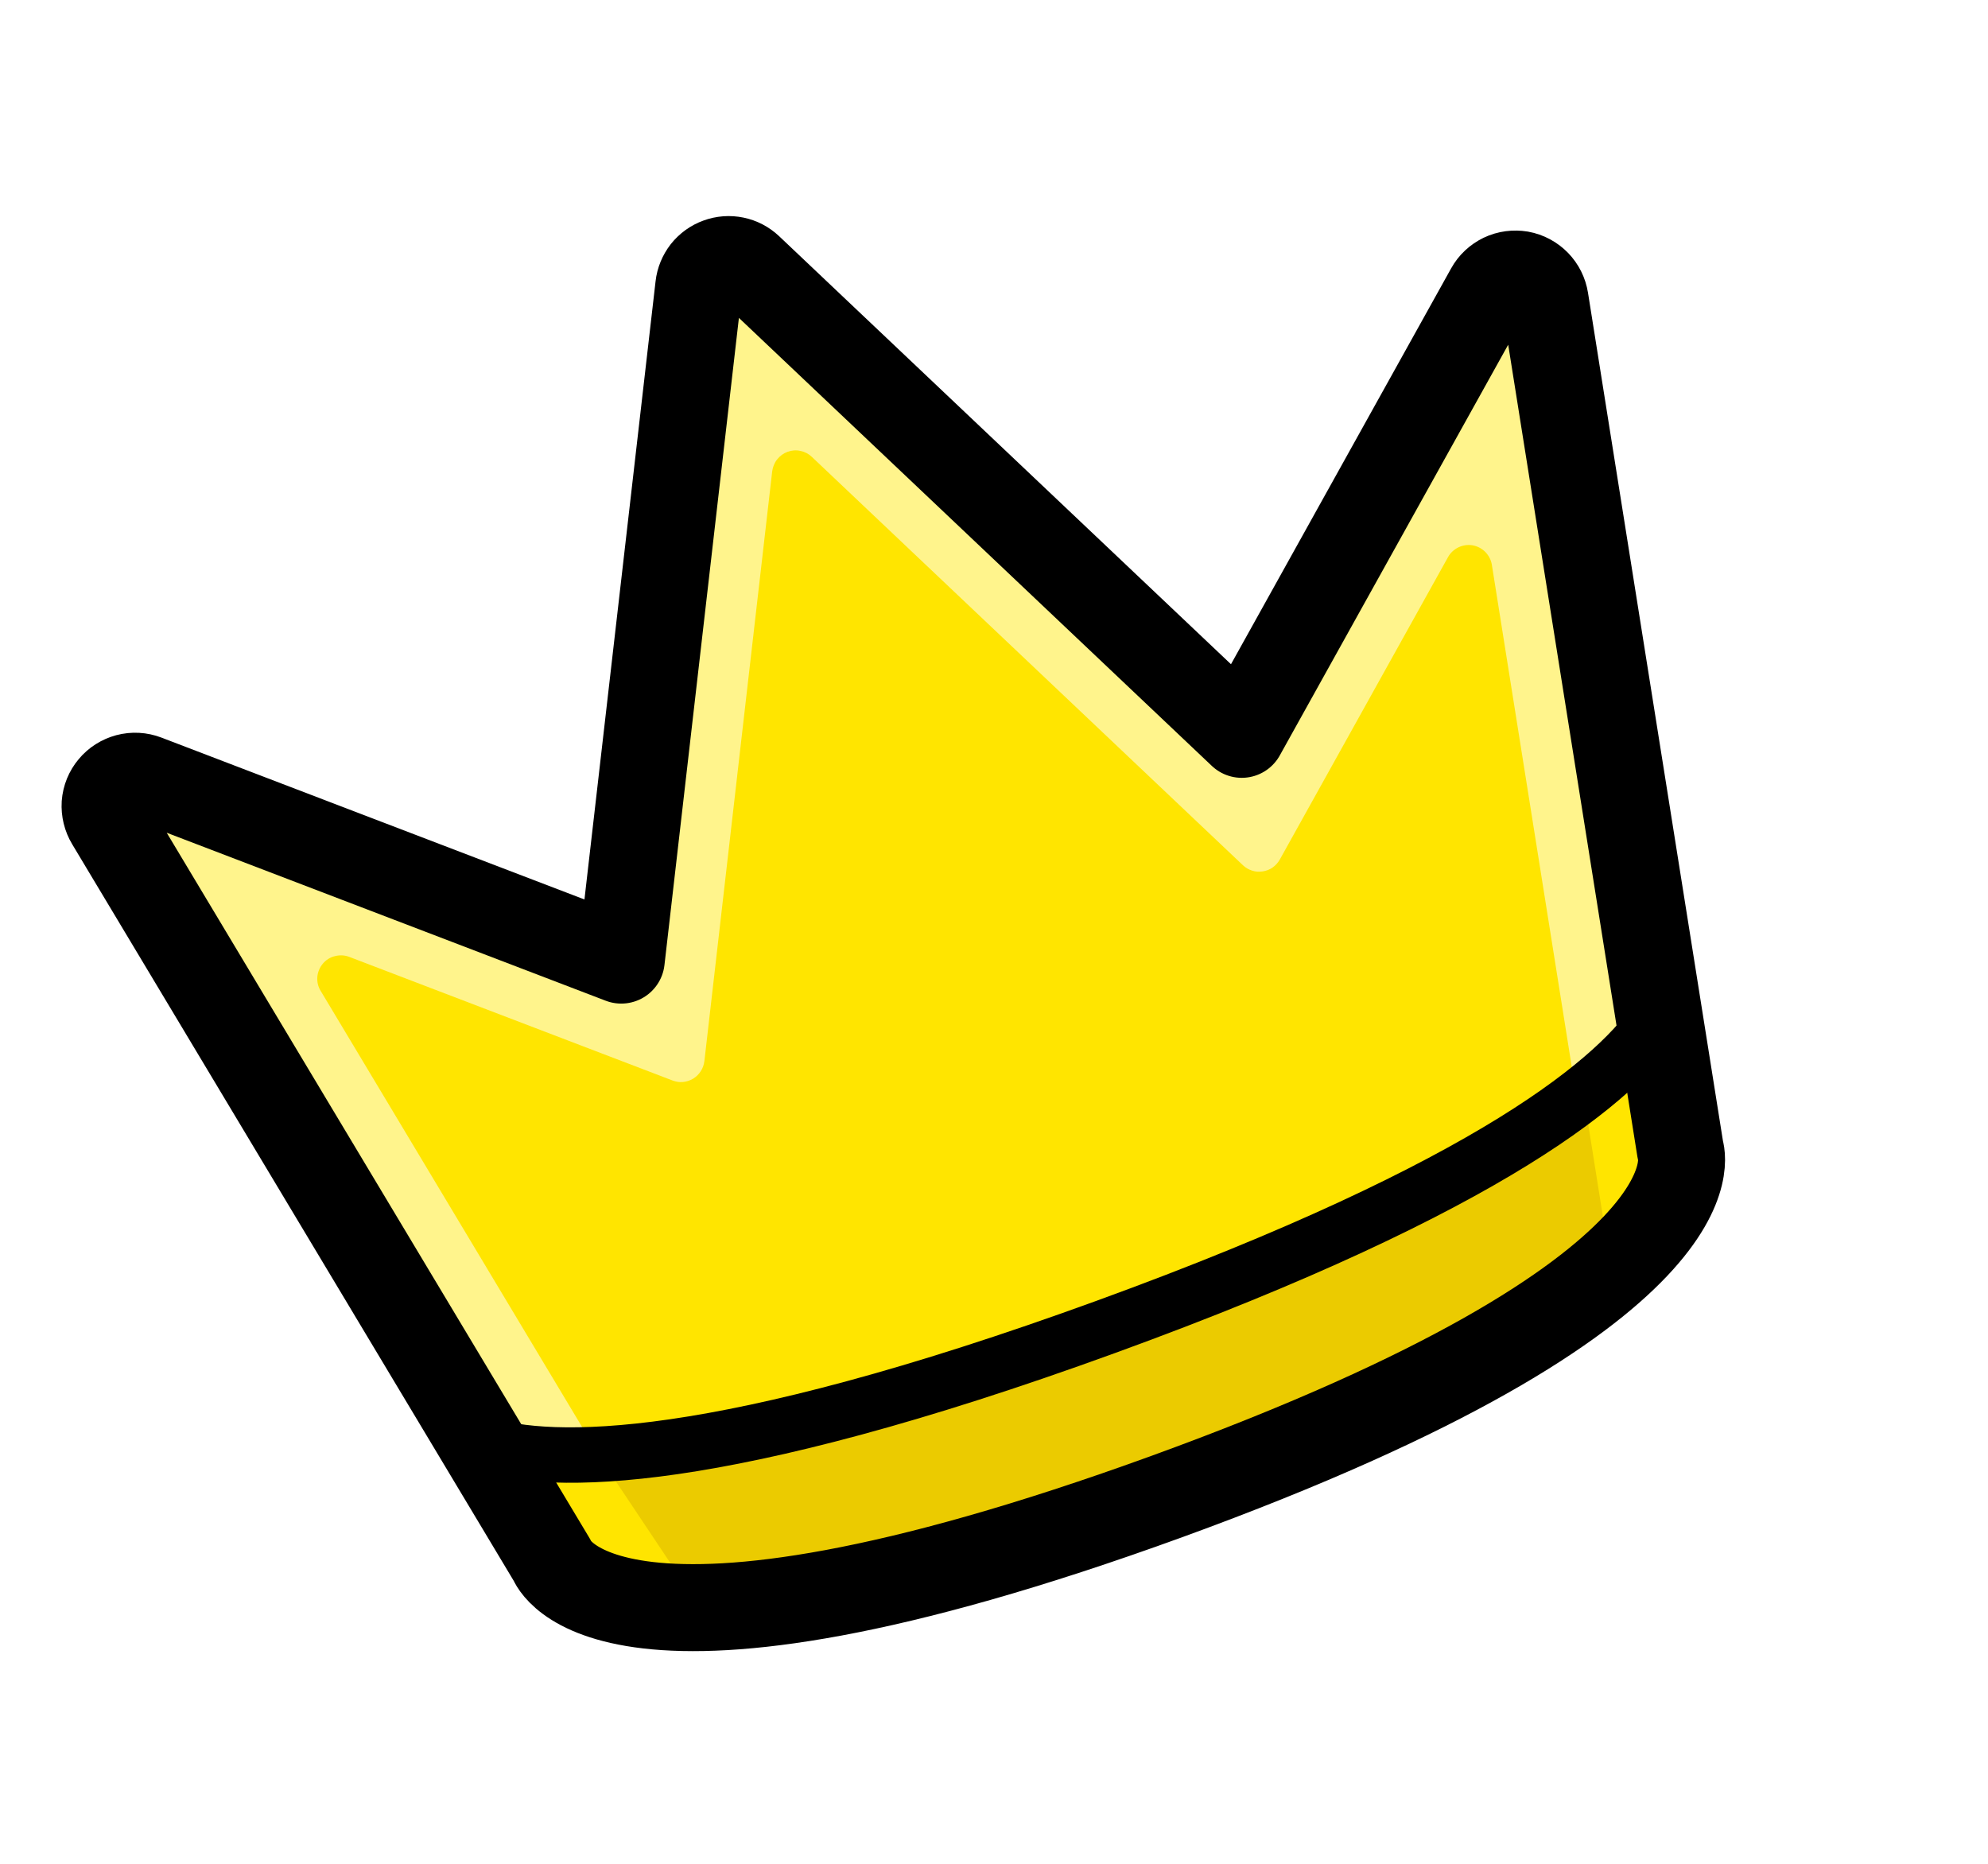
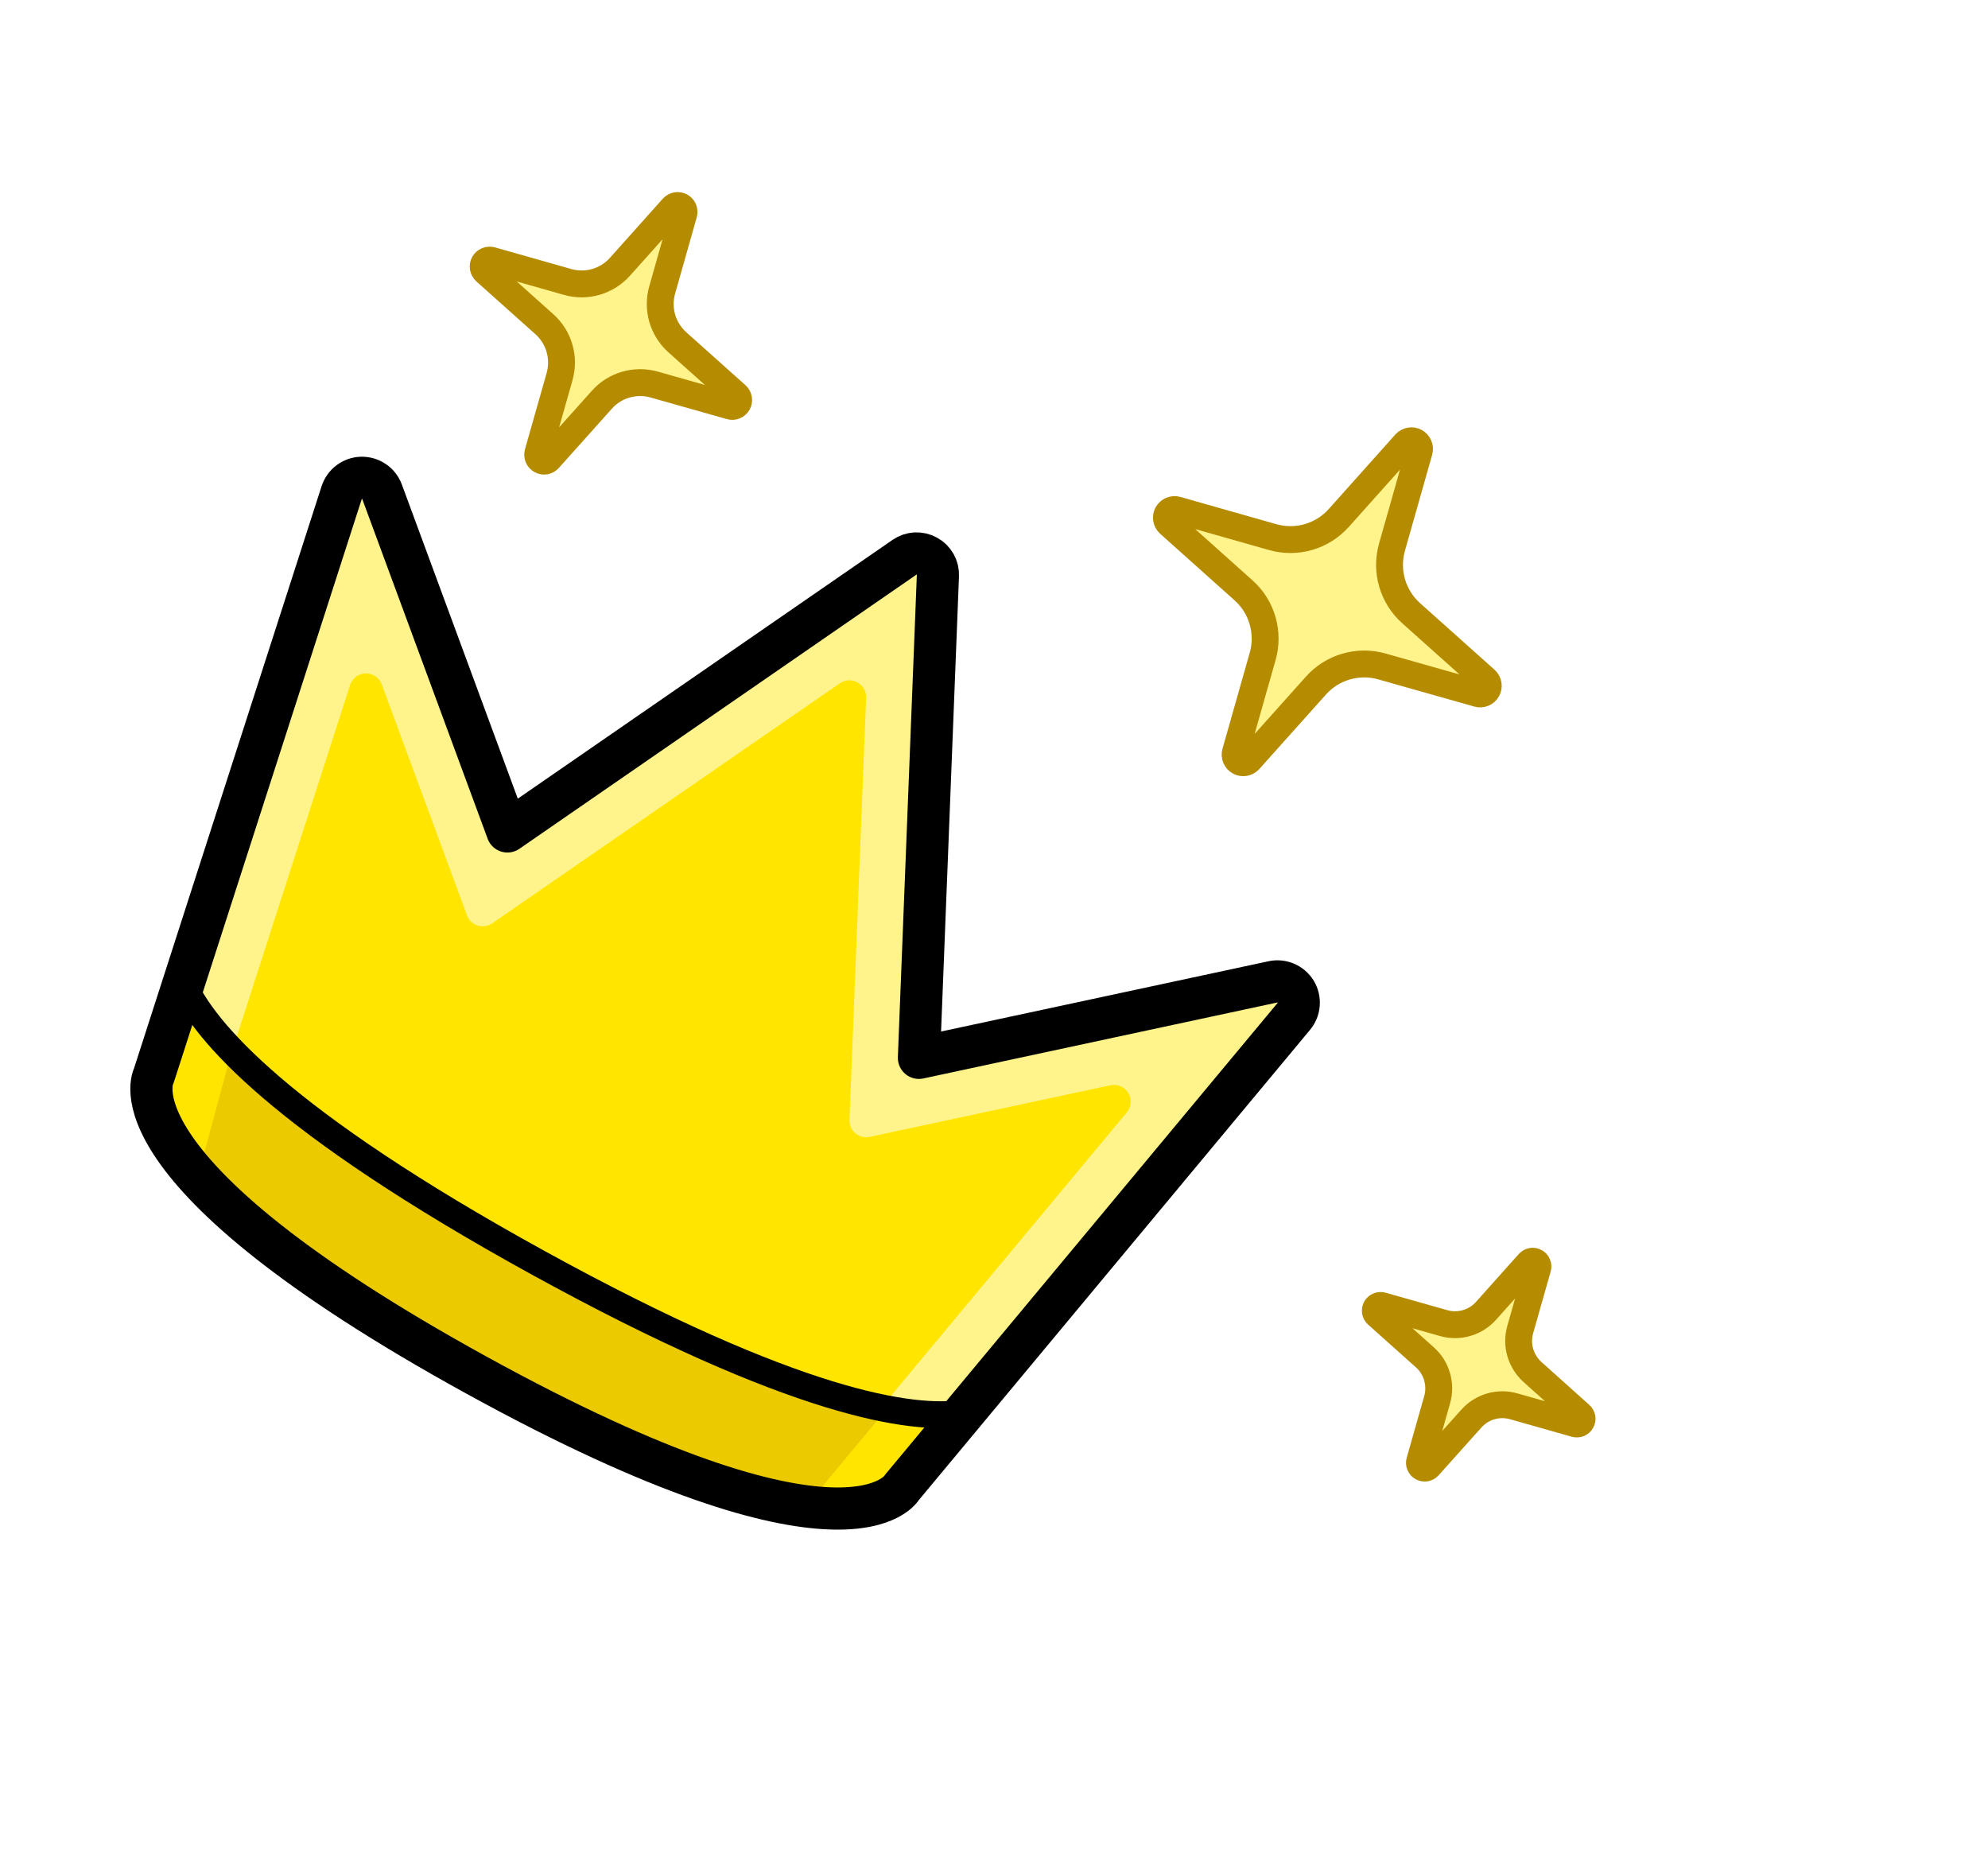
- <svg xmlns="http://www.w3.org/2000/svg" width="16" height="15" viewBox="0 0 16 15" fill="none">
-   <path d="M9.994 5.91L6.03 2.155C5.997 2.124 5.957 2.103 5.913 2.094C5.869 2.085 5.824 2.088 5.781 2.104C5.739 2.119 5.702 2.146 5.674 2.181C5.647 2.216 5.629 2.258 5.624 2.303L5 7.727L1.174 6.263C1.127 6.245 1.075 6.242 1.026 6.255C0.978 6.268 0.934 6.295 0.902 6.334C0.869 6.373 0.85 6.42 0.846 6.471C0.843 6.521 0.855 6.571 0.881 6.614L4.444 12.558C4.444 12.558 4.857 13.693 9.397 12.042C13.937 10.39 13.524 9.255 13.524 9.255L12.435 2.411C12.427 2.361 12.404 2.315 12.369 2.279C12.334 2.243 12.288 2.218 12.238 2.209C12.189 2.201 12.138 2.207 12.092 2.229C12.047 2.251 12.009 2.286 11.985 2.33L9.994 5.91Z" fill="#FFE500" />
-   <path d="M9.994 5.91L6.03 2.155C5.997 2.124 5.957 2.103 5.913 2.094C5.869 2.085 5.824 2.088 5.781 2.104C5.739 2.119 5.702 2.146 5.674 2.181C5.647 2.216 5.629 2.258 5.624 2.303L5 7.727L1.174 6.263C1.127 6.245 1.075 6.242 1.026 6.255C0.978 6.268 0.934 6.295 0.902 6.334C0.869 6.373 0.85 6.42 0.846 6.471C0.843 6.521 0.855 6.571 0.881 6.614L4.444 12.558C4.444 12.558 4.857 13.693 9.397 12.042C13.937 10.39 13.524 9.255 13.524 9.255L12.435 2.411C12.427 2.361 12.404 2.315 12.369 2.279C12.334 2.243 12.288 2.218 12.238 2.209C12.189 2.201 12.138 2.207 12.092 2.229C12.047 2.251 12.009 2.286 11.985 2.33L9.994 5.91Z" fill="#FFE500" />
-   <path d="M12.238 2.21C12.188 2.201 12.137 2.208 12.092 2.229C12.047 2.251 12.009 2.286 11.985 2.33L9.994 5.91L6.03 2.155C5.997 2.124 5.957 2.103 5.913 2.094C5.869 2.085 5.824 2.088 5.781 2.104C5.739 2.119 5.702 2.146 5.674 2.181C5.647 2.216 5.629 2.258 5.624 2.303L5 7.727L1.174 6.263C1.127 6.245 1.075 6.242 1.026 6.255C0.978 6.268 0.934 6.295 0.902 6.334C0.869 6.373 0.85 6.42 0.846 6.471C0.843 6.521 0.855 6.571 0.881 6.614L4.444 12.558C4.444 12.558 4.857 13.693 9.397 12.042C13.937 10.39 13.524 9.255 13.524 9.255L12.435 2.411C12.427 2.361 12.404 2.315 12.368 2.279C12.333 2.242 12.287 2.218 12.238 2.21ZM12.765 9.309C12.671 9.478 12.099 10.251 9.137 11.328C6.176 12.406 5.241 12.181 5.061 12.112L2.581 7.975C2.56 7.942 2.551 7.902 2.554 7.863C2.557 7.824 2.573 7.786 2.598 7.756C2.623 7.726 2.657 7.704 2.696 7.695C2.734 7.685 2.774 7.687 2.811 7.701L5.413 8.696C5.44 8.706 5.469 8.711 5.497 8.708C5.526 8.705 5.554 8.696 5.579 8.681C5.603 8.666 5.624 8.646 5.64 8.621C5.656 8.597 5.665 8.569 5.669 8.541L6.215 3.792C6.22 3.758 6.233 3.724 6.255 3.697C6.277 3.669 6.306 3.648 6.339 3.636C6.372 3.624 6.408 3.621 6.442 3.629C6.477 3.636 6.508 3.652 6.534 3.677L10.004 6.964C10.025 6.984 10.05 6.998 10.078 7.007C10.105 7.016 10.134 7.018 10.163 7.013C10.191 7.009 10.219 6.998 10.242 6.982C10.266 6.965 10.286 6.943 10.3 6.918L11.654 4.484C11.673 4.449 11.703 4.422 11.738 4.405C11.774 4.388 11.814 4.382 11.853 4.389C11.892 4.396 11.927 4.415 11.955 4.443C11.982 4.471 12.001 4.507 12.007 4.546L12.765 9.309Z" fill="#FFF48C" />
-   <path d="M3.882 11.622L4.442 12.558C4.442 12.558 4.855 13.693 9.395 12.041C13.935 10.389 13.522 9.254 13.522 9.254L13.35 8.177C13.035 8.669 12.03 9.54 8.899 10.679C5.768 11.818 4.439 11.796 3.882 11.622Z" fill="#EBCB00" />
-   <path d="M4.813 11.707C4.499 11.734 4.183 11.706 3.879 11.625L4.439 12.56C4.439 12.56 4.583 12.956 5.636 12.94L4.813 11.707Z" fill="#FFE500" />
-   <path d="M12.968 10.215C13.647 9.614 13.518 9.259 13.518 9.259L13.346 8.182C13.181 8.42 12.977 8.629 12.743 8.8L12.968 10.215Z" fill="#FFE500" />
-   <path d="M3.882 11.622C4.439 11.796 5.769 11.818 8.9 10.679C12.031 9.54 13.036 8.669 13.351 8.177" stroke="black" stroke-width="0.446" stroke-linecap="round" stroke-linejoin="round" />
-   <path d="M9.994 5.91L6.03 2.155C5.997 2.124 5.957 2.103 5.913 2.094C5.869 2.085 5.824 2.088 5.781 2.104C5.739 2.119 5.702 2.146 5.674 2.181C5.647 2.216 5.629 2.258 5.624 2.303L5 7.727L1.174 6.263C1.127 6.245 1.075 6.242 1.026 6.255C0.978 6.268 0.934 6.295 0.902 6.334C0.869 6.373 0.85 6.42 0.846 6.471C0.843 6.521 0.855 6.571 0.881 6.614L4.444 12.558C4.444 12.558 4.857 13.693 9.397 12.042C13.937 10.39 13.524 9.255 13.524 9.255L12.435 2.411C12.427 2.361 12.404 2.315 12.369 2.279C12.334 2.243 12.288 2.218 12.238 2.209C12.189 2.201 12.138 2.207 12.092 2.229C12.047 2.251 12.009 2.286 11.985 2.33L9.994 5.91Z" stroke="black" stroke-width="0.7" stroke-linecap="round" stroke-linejoin="round" />
+ <svg xmlns="http://www.w3.org/2000/svg" width="33" height="31" viewBox="0 0 33 31" fill="none">
+   <path d="M15.254 17.559L15.569 9.555C15.572 9.489 15.556 9.424 15.524 9.367C15.492 9.31 15.444 9.262 15.386 9.231C15.329 9.199 15.263 9.184 15.197 9.187C15.132 9.191 15.068 9.212 15.014 9.25L8.423 13.801L6.342 8.163C6.316 8.094 6.27 8.034 6.209 7.993C6.148 7.951 6.075 7.93 6.001 7.931C5.927 7.933 5.856 7.958 5.797 8.002C5.737 8.047 5.694 8.109 5.671 8.179L2.553 17.856C2.553 17.856 1.698 19.409 7.908 22.825C14.118 26.241 14.973 24.688 14.973 24.688L21.476 16.872C21.523 16.816 21.552 16.746 21.558 16.672C21.564 16.599 21.547 16.525 21.509 16.461C21.47 16.398 21.413 16.348 21.346 16.319C21.278 16.29 21.202 16.282 21.13 16.298L15.254 17.559Z" fill="#FFE500" />
+   <path d="M15.254 17.559L15.569 9.555C15.572 9.489 15.556 9.424 15.524 9.367C15.492 9.31 15.444 9.262 15.386 9.231C15.329 9.199 15.263 9.184 15.197 9.187C15.132 9.191 15.068 9.212 15.014 9.25L8.423 13.801L6.342 8.163C6.316 8.094 6.27 8.034 6.209 7.993C6.148 7.951 6.075 7.93 6.001 7.931C5.927 7.933 5.856 7.958 5.797 8.002C5.737 8.047 5.694 8.109 5.671 8.179L2.553 17.856C2.553 17.856 1.698 19.409 7.908 22.825C14.118 26.241 14.973 24.688 14.973 24.688L21.476 16.872C21.523 16.816 21.552 16.746 21.558 16.672C21.564 16.599 21.547 16.525 21.509 16.461C21.47 16.398 21.413 16.348 21.346 16.319C21.278 16.29 21.202 16.282 21.13 16.298L15.254 17.559Z" fill="#FFE500" />
+   <path d="M21.508 16.461C21.47 16.398 21.413 16.348 21.345 16.319C21.277 16.29 21.202 16.282 21.13 16.298L15.254 17.559L15.569 9.555C15.572 9.489 15.556 9.424 15.524 9.367C15.492 9.31 15.444 9.262 15.386 9.231C15.329 9.199 15.263 9.184 15.197 9.187C15.132 9.191 15.068 9.212 15.014 9.25L8.423 13.801L6.342 8.163C6.316 8.094 6.27 8.034 6.209 7.993C6.148 7.951 6.075 7.93 6.001 7.931C5.927 7.933 5.856 7.958 5.797 8.002C5.737 8.047 5.694 8.109 5.671 8.179L2.553 17.856C2.553 17.856 1.698 19.409 7.908 22.825C14.118 26.241 14.973 24.688 14.973 24.688L21.476 16.872C21.523 16.816 21.552 16.746 21.558 16.672C21.564 16.598 21.546 16.524 21.508 16.461ZM14.179 23.902C13.902 23.962 12.497 24.077 8.445 21.849C4.394 19.62 3.739 18.371 3.641 18.105L5.811 11.371C5.829 11.316 5.863 11.268 5.91 11.233C5.956 11.199 6.012 11.18 6.07 11.178C6.128 11.177 6.184 11.194 6.232 11.226C6.28 11.259 6.317 11.305 6.337 11.36L7.752 15.194C7.767 15.234 7.79 15.27 7.821 15.299C7.852 15.328 7.889 15.35 7.929 15.363C7.969 15.375 8.012 15.379 8.054 15.372C8.096 15.366 8.136 15.35 8.171 15.326L13.941 11.342C13.984 11.312 14.034 11.296 14.085 11.293C14.137 11.29 14.188 11.302 14.233 11.327C14.278 11.352 14.316 11.389 14.341 11.434C14.367 11.479 14.379 11.53 14.377 11.581L14.101 18.588C14.099 18.631 14.107 18.673 14.124 18.712C14.142 18.75 14.167 18.785 14.2 18.812C14.232 18.839 14.27 18.859 14.312 18.869C14.353 18.879 14.396 18.88 14.437 18.871L18.433 18.014C18.49 18.002 18.549 18.008 18.602 18.031C18.655 18.053 18.699 18.093 18.729 18.142C18.759 18.191 18.773 18.249 18.768 18.307C18.764 18.364 18.742 18.419 18.705 18.464L14.179 23.902Z" fill="#FFF48C" />
+   <path d="M3.042 16.332L2.551 17.854C2.551 17.854 1.697 19.407 7.907 22.823C14.117 26.239 14.971 24.686 14.971 24.686L15.994 23.456C15.147 23.584 13.214 23.315 8.931 20.959C4.649 18.604 3.388 17.115 3.042 16.332Z" fill="#EBCB00" />
+   <path d="M3.848 17.441C3.515 17.12 3.24 16.744 3.036 16.33L2.545 17.852C2.545 17.852 2.247 18.394 3.282 19.541L3.848 17.441Z" fill="#FFE500" />
+   <path d="M13.377 25.002C14.697 25.171 14.963 24.686 14.963 24.686L15.986 23.455C15.564 23.503 15.136 23.48 14.721 23.387L13.377 25.002Z" fill="#FFE500" />
+   <path d="M3.042 16.332C3.388 17.115 4.65 18.604 8.932 20.96C13.215 23.316 15.148 23.584 15.995 23.457" stroke="black" stroke-width="0.446" stroke-linecap="round" stroke-linejoin="round" />
+   <path d="M15.254 17.559L15.569 9.555C15.572 9.489 15.556 9.424 15.524 9.367C15.492 9.31 15.444 9.262 15.386 9.231C15.329 9.199 15.263 9.184 15.197 9.187C15.132 9.191 15.068 9.212 15.014 9.25L8.423 13.801L6.342 8.163C6.316 8.094 6.27 8.034 6.209 7.993C6.148 7.951 6.075 7.93 6.001 7.931C5.927 7.933 5.856 7.958 5.797 8.002C5.737 8.047 5.694 8.109 5.671 8.179L2.553 17.856C2.553 17.856 1.698 19.409 7.908 22.825C14.118 26.241 14.973 24.688 14.973 24.688L21.476 16.872C21.523 16.816 21.552 16.746 21.558 16.672C21.564 16.599 21.547 16.525 21.509 16.461C21.47 16.398 21.413 16.348 21.346 16.319C21.278 16.29 21.202 16.282 21.13 16.298L15.254 17.559Z" stroke="black" stroke-width="0.7" stroke-linecap="round" stroke-linejoin="round" />
+   <path d="M21.844 11.38C21.978 11.23 22.152 11.12 22.345 11.064C22.539 11.008 22.744 11.007 22.938 11.062L24.535 11.514C24.564 11.522 24.595 11.52 24.623 11.508C24.651 11.496 24.674 11.476 24.688 11.449C24.703 11.422 24.708 11.392 24.703 11.362C24.698 11.332 24.683 11.305 24.661 11.284L23.424 10.178C23.274 10.044 23.165 9.87 23.108 9.676C23.052 9.483 23.052 9.277 23.106 9.084L23.559 7.487C23.567 7.458 23.565 7.426 23.553 7.399C23.541 7.371 23.52 7.348 23.494 7.333C23.467 7.318 23.437 7.313 23.407 7.318C23.377 7.323 23.35 7.338 23.329 7.36L22.223 8.598C22.089 8.748 21.915 8.857 21.721 8.914C21.528 8.97 21.322 8.971 21.128 8.916L19.532 8.463C19.503 8.455 19.472 8.457 19.444 8.469C19.416 8.481 19.393 8.502 19.378 8.528C19.364 8.555 19.359 8.585 19.364 8.615C19.369 8.645 19.384 8.673 19.406 8.693L20.642 9.799C20.793 9.934 20.902 10.107 20.958 10.301C21.014 10.495 21.015 10.7 20.96 10.894L20.507 12.491C20.499 12.52 20.501 12.551 20.513 12.579C20.525 12.607 20.546 12.63 20.572 12.644C20.599 12.659 20.63 12.664 20.659 12.659C20.689 12.654 20.717 12.639 20.737 12.617L21.844 11.38Z" fill="#FFF48C" stroke="#B58B00" stroke-width="0.446" stroke-linecap="round" stroke-linejoin="round" />
+   <path d="M9.99 6.636C10.096 6.516 10.234 6.429 10.388 6.385C10.542 6.34 10.705 6.34 10.859 6.383L12.126 6.742C12.149 6.749 12.174 6.748 12.196 6.738C12.219 6.729 12.237 6.712 12.249 6.691C12.26 6.67 12.264 6.645 12.26 6.622C12.256 6.598 12.244 6.576 12.226 6.56L11.244 5.682C11.125 5.575 11.038 5.437 10.993 5.284C10.949 5.13 10.948 4.967 10.992 4.813L11.351 3.546C11.357 3.523 11.356 3.499 11.347 3.476C11.337 3.454 11.321 3.436 11.3 3.424C11.279 3.413 11.254 3.409 11.23 3.413C11.207 3.417 11.185 3.428 11.169 3.446L10.291 4.428C10.185 4.547 10.047 4.634 9.893 4.679C9.739 4.724 9.576 4.724 9.422 4.68L8.156 4.321C8.132 4.315 8.108 4.317 8.086 4.326C8.063 4.335 8.045 4.352 8.033 4.373C8.022 4.394 8.018 4.418 8.022 4.442C8.026 4.466 8.038 4.487 8.055 4.504L9.036 5.381C9.156 5.488 9.243 5.626 9.287 5.78C9.332 5.933 9.332 6.097 9.289 6.25L8.929 7.518C8.923 7.541 8.924 7.566 8.933 7.588C8.942 7.611 8.959 7.629 8.98 7.641C9.001 7.653 9.026 7.657 9.05 7.653C9.074 7.648 9.095 7.636 9.111 7.618L9.99 6.636Z" fill="#FFF48C" stroke="#B58B00" stroke-width="0.446" stroke-linecap="round" stroke-linejoin="round" />
+   <path d="M24.425 23.546C24.511 23.45 24.623 23.38 24.747 23.344C24.871 23.308 25.002 23.308 25.126 23.343L26.152 23.634C26.171 23.639 26.191 23.637 26.209 23.63C26.227 23.622 26.242 23.609 26.251 23.592C26.261 23.575 26.264 23.555 26.261 23.536C26.257 23.517 26.248 23.499 26.233 23.486L25.439 22.774C25.343 22.687 25.273 22.576 25.236 22.451C25.2 22.327 25.2 22.195 25.235 22.07L25.526 21.045C25.531 21.026 25.53 21.006 25.522 20.988C25.515 20.97 25.501 20.955 25.484 20.946C25.467 20.936 25.447 20.933 25.428 20.936C25.409 20.939 25.392 20.949 25.378 20.963L24.668 21.758C24.581 21.855 24.47 21.925 24.345 21.961C24.221 21.997 24.089 21.998 23.964 21.962L22.939 21.672C22.92 21.667 22.9 21.668 22.882 21.676C22.864 21.683 22.85 21.697 22.84 21.714C22.831 21.731 22.828 21.75 22.831 21.77C22.834 21.789 22.843 21.806 22.858 21.82L23.652 22.53C23.749 22.616 23.819 22.728 23.855 22.852C23.891 22.977 23.892 23.109 23.856 23.233L23.565 24.26C23.56 24.278 23.561 24.298 23.569 24.316C23.576 24.334 23.59 24.349 23.607 24.358C23.624 24.368 23.644 24.371 23.663 24.368C23.682 24.365 23.7 24.355 23.713 24.341L24.425 23.546Z" fill="#FFF48C" stroke="#B58B00" stroke-width="0.446" stroke-linecap="round" stroke-linejoin="round" />
</svg>
